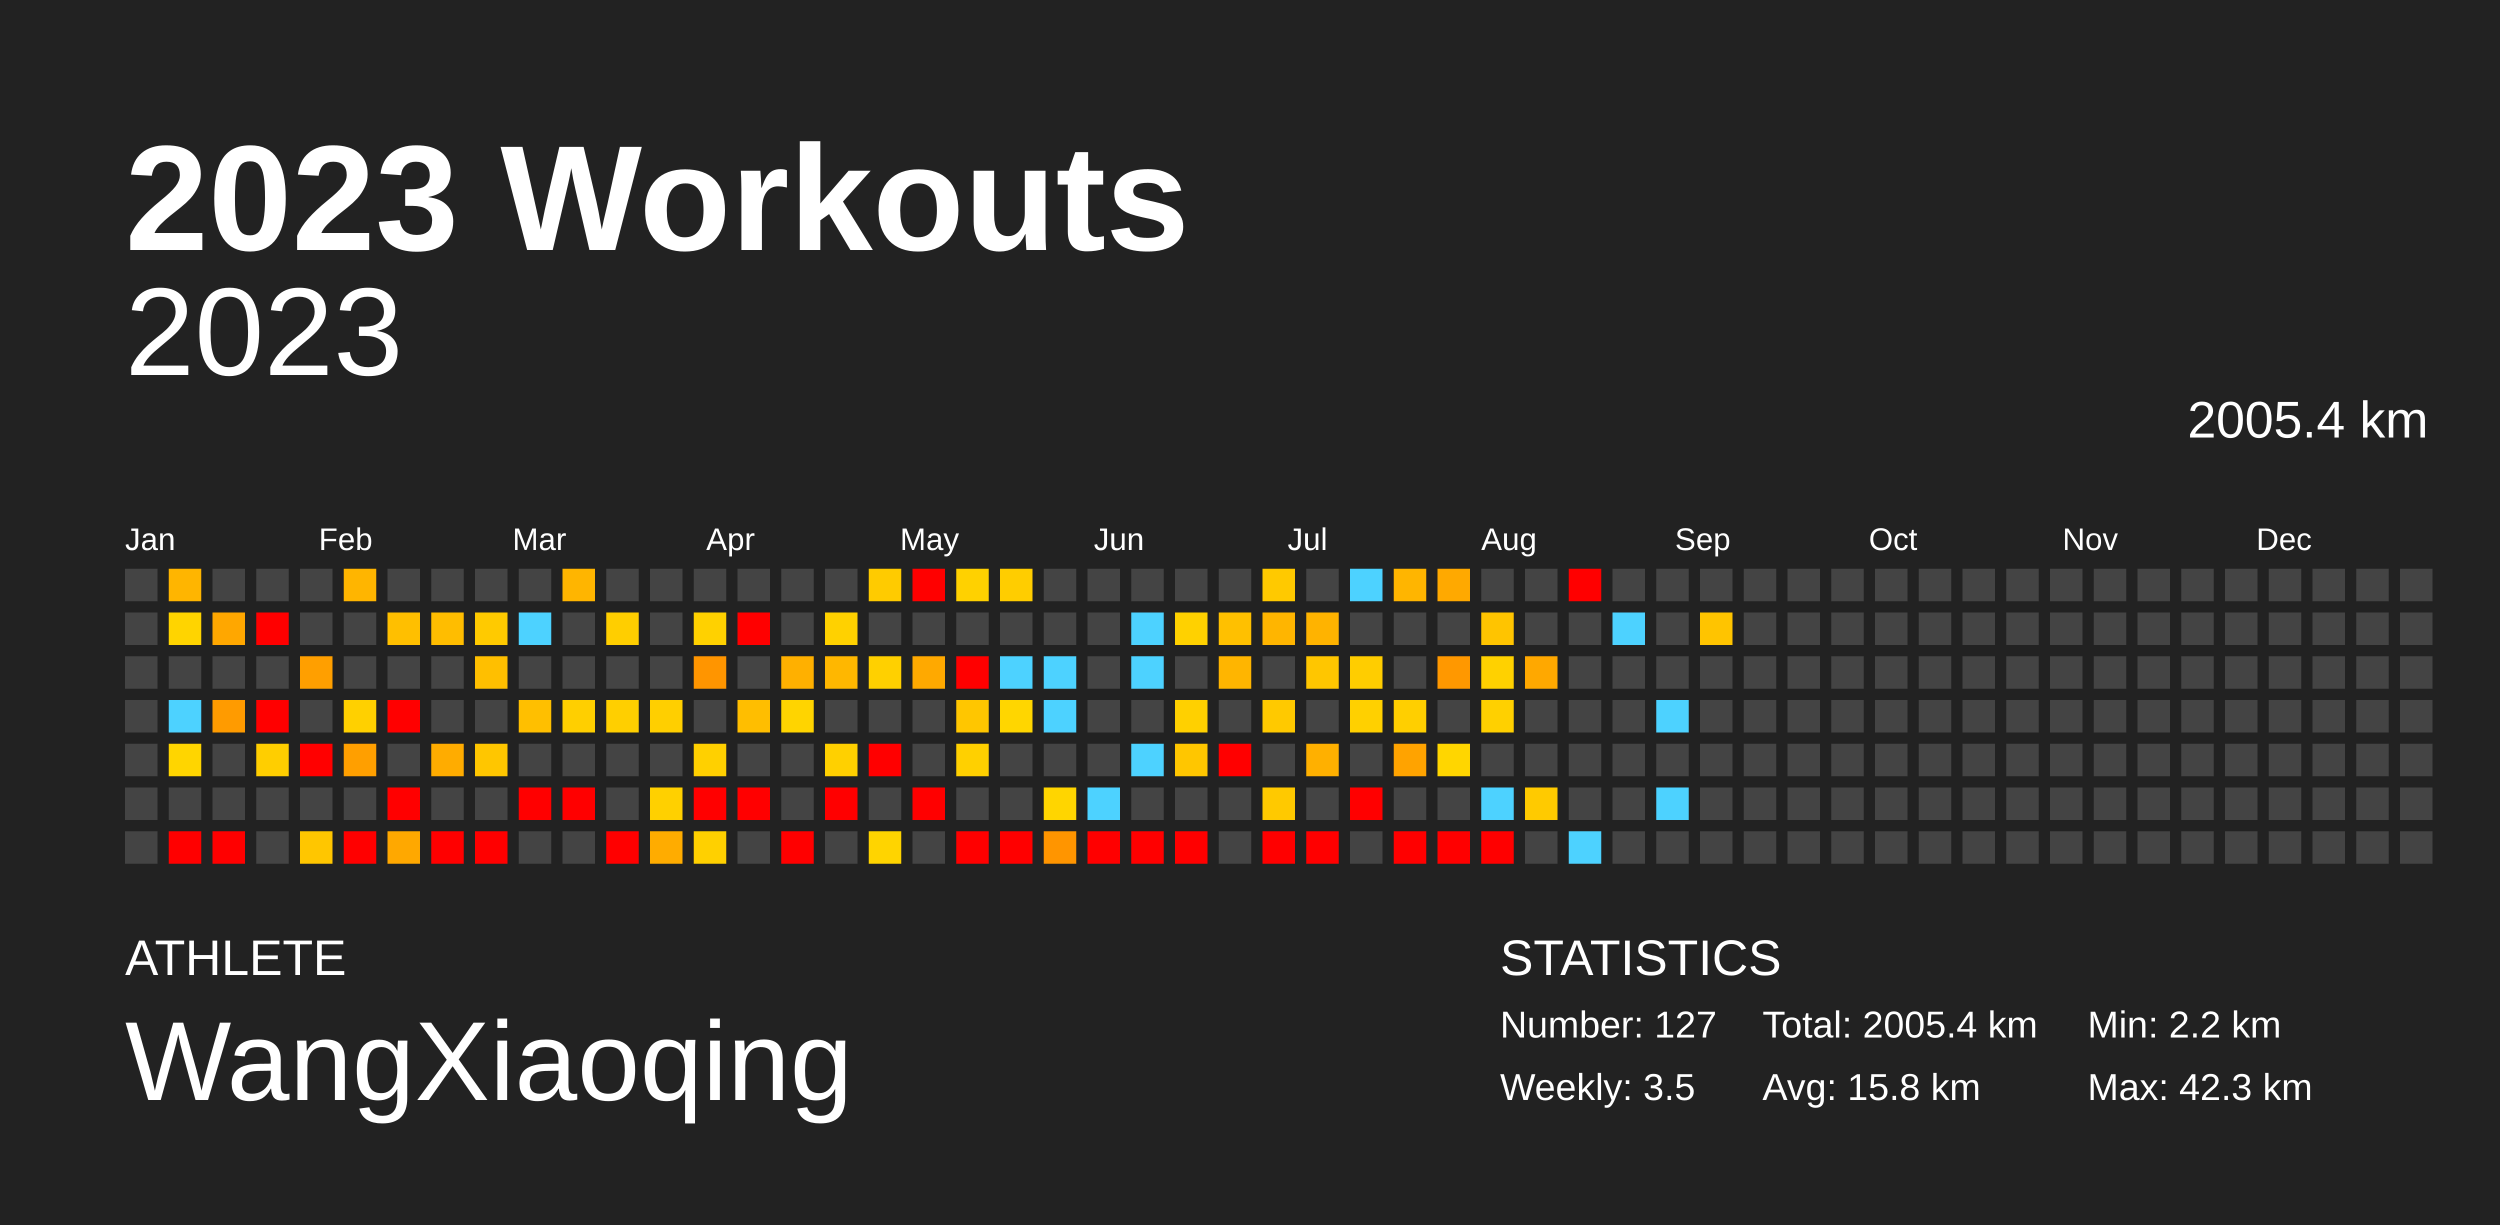
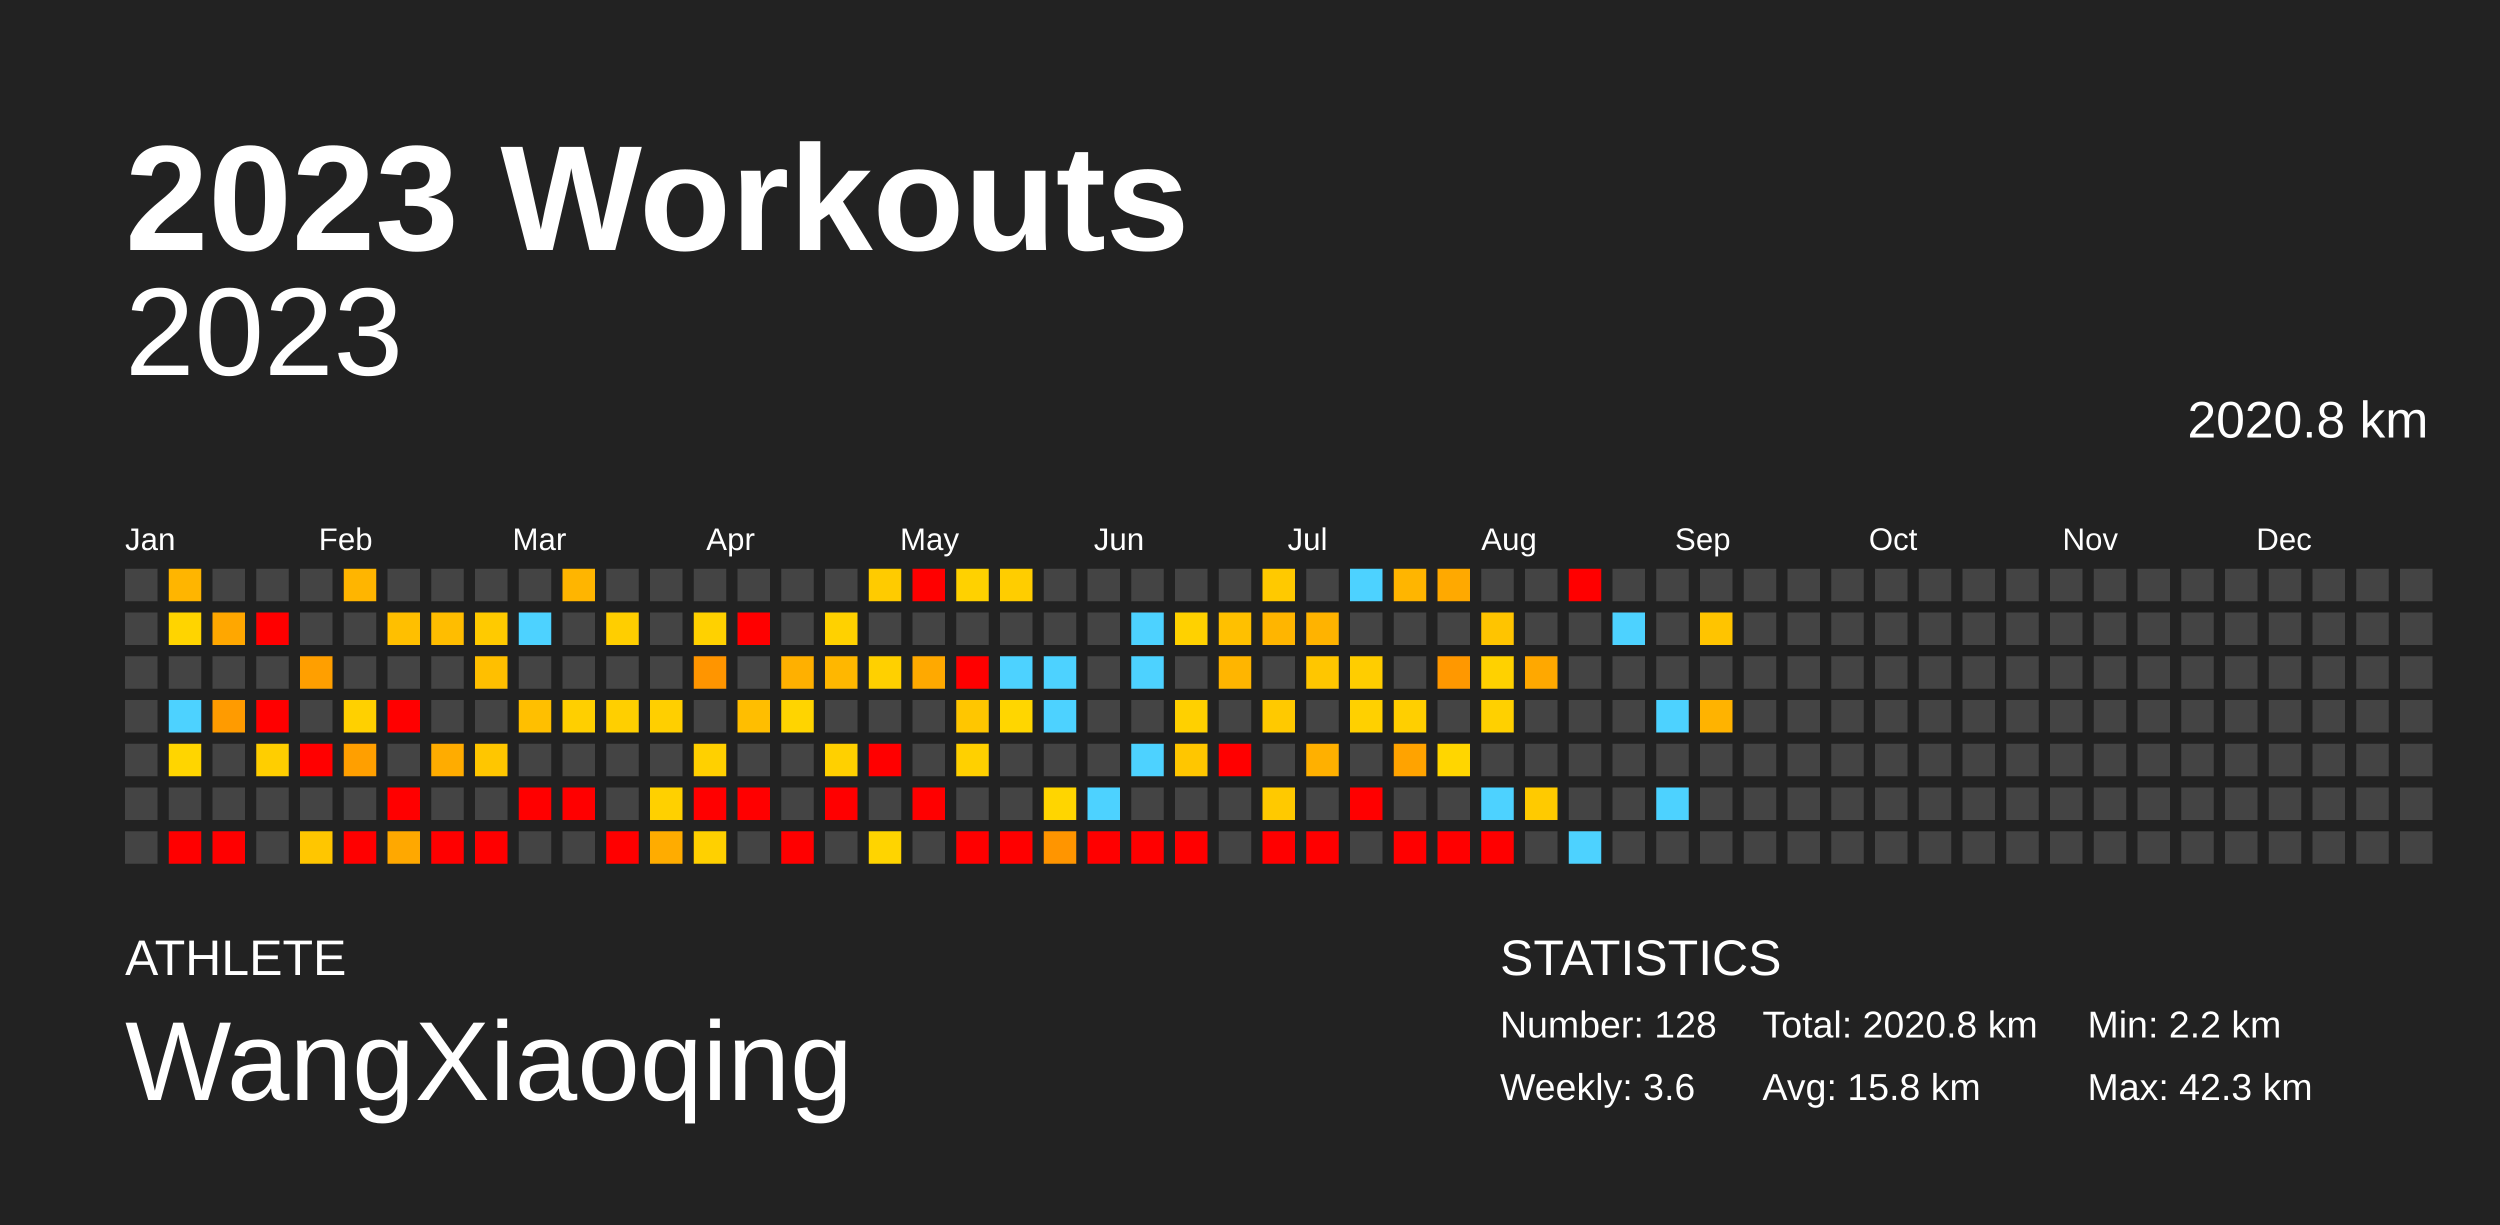
<svg xmlns="http://www.w3.org/2000/svg" baseProfile="full" height="98mm" version="1.1" viewBox="0,0,200,98" width="200mm">
  <defs />
  <rect fill="#222222" height="98" width="200" x="0" y="0" />
  <text fill="#FFFFFF" style="font-size:12px; font-family:Arial; font-weight:bold;" x="10" y="20">2023 Workouts</text>
  <text fill="#FFFFFF" style="font-size:4px; font-family:Arial" x="10" y="78">ATHLETE</text>
  <text fill="#FFFFFF" style="font-size:9px; font-family:Arial" x="10" y="88">WangXiaoqing</text>
  <text fill="#FFFFFF" style="font-size:4px; font-family:Arial" x="120" y="78">STATISTICS</text>
-   <text fill="#FFFFFF" style="font-size:3px; font-family:Arial" x="120" y="83">Number: 127</text>
-   <text fill="#FFFFFF" style="font-size:3px; font-family:Arial" x="120" y="88">Weekly: 3.5</text>
-   <text fill="#FFFFFF" style="font-size:3px; font-family:Arial" x="141" y="83">Total: 2005.4 km</text>
+   <text fill="#FFFFFF" style="font-size:3px; font-family:Arial" x="120" y="83">Number: 128</text>
+   <text fill="#FFFFFF" style="font-size:3px; font-family:Arial" x="120" y="88">Weekly: 3.6</text>
+   <text fill="#FFFFFF" style="font-size:3px; font-family:Arial" x="141" y="83">Total: 2020.8 km</text>
  <text fill="#FFFFFF" style="font-size:3px; font-family:Arial" x="141" y="88">Avg: 15.8 km</text>
  <text fill="#FFFFFF" style="font-size:3px; font-family:Arial" x="167" y="83">Min: 2.2 km</text>
  <text fill="#FFFFFF" style="font-size:3px; font-family:Arial" x="167" y="88">Max: 42.3 km</text>
  <text alignment-baseline="hanging" fill="#FFFFFF" style="font-size:10.0px; font-family:Arial;" x="10" y="30">2023</text>
-   <text alignment-baseline="hanging" fill="#FFFFFF" style="font-size:4.125px; font-family:Arial;" x="175" y="35">2005.4 km</text>
+   <text alignment-baseline="hanging" fill="#FFFFFF" style="font-size:4.125px; font-family:Arial;" x="175" y="35">2020.8 km</text>
  <text fill="#FFFFFF" style="font-size:2.5px; font-family:Arial" x="10.0" y="44">Jan</text>
  <text fill="#FFFFFF" style="font-size:2.5px; font-family:Arial" x="25.5" y="44">Feb</text>
  <text fill="#FFFFFF" style="font-size:2.5px; font-family:Arial" x="41.0" y="44">Mar</text>
  <text fill="#FFFFFF" style="font-size:2.5px; font-family:Arial" x="56.5" y="44">Apr</text>
  <text fill="#FFFFFF" style="font-size:2.5px; font-family:Arial" x="72.0" y="44">May</text>
  <text fill="#FFFFFF" style="font-size:2.5px; font-family:Arial" x="87.5" y="44">Jun</text>
  <text fill="#FFFFFF" style="font-size:2.5px; font-family:Arial" x="103.0" y="44">Jul</text>
  <text fill="#FFFFFF" style="font-size:2.5px; font-family:Arial" x="118.5" y="44">Aug</text>
  <text fill="#FFFFFF" style="font-size:2.5px; font-family:Arial" x="134.0" y="44">Sep</text>
  <text fill="#FFFFFF" style="font-size:2.5px; font-family:Arial" x="149.5" y="44">Oct</text>
  <text fill="#FFFFFF" style="font-size:2.5px; font-family:Arial" x="165.0" y="44">Nov</text>
  <text fill="#FFFFFF" style="font-size:2.5px; font-family:Arial" x="180.5" y="44">Dec</text>
  <rect fill="#444444" height="2.6" width="2.6" x="10.0" y="45.5" />
  <rect fill="#444444" height="2.6" width="2.6" x="10.0" y="49.0" />
  <rect fill="#444444" height="2.6" width="2.6" x="10.0" y="52.5" />
  <rect fill="#444444" height="2.6" width="2.6" x="10.0" y="56.0" />
  <rect fill="#444444" height="2.6" width="2.6" x="10.0" y="59.5" />
  <rect fill="#444444" height="2.6" width="2.6" x="10.0" y="63.0" />
  <rect fill="#444444" height="2.6" width="2.6" x="10.0" y="66.5" />
  <rect fill="#ffb500" height="2.6" width="2.6" x="13.5" y="45.5" />
  <rect fill="#ffd400" height="2.6" width="2.6" x="13.5" y="49.0" />
  <rect fill="#444444" height="2.6" width="2.6" x="13.5" y="52.5" />
  <rect fill="#4dd2ff" height="2.6" width="2.6" x="13.5" y="56.0" />
  <rect fill="#ffd500" height="2.6" width="2.6" x="13.5" y="59.5" />
  <rect fill="#444444" height="2.6" width="2.6" x="13.5" y="63.0" />
  <rect fill="red" height="2.6" width="2.6" x="13.5" y="66.5" />
  <rect fill="#444444" height="2.6" width="2.6" x="17.0" y="45.5" />
  <rect fill="#ffa700" height="2.6" width="2.6" x="17.0" y="49.0" />
  <rect fill="#444444" height="2.6" width="2.6" x="17.0" y="52.5" />
  <rect fill="#ff9b00" height="2.6" width="2.6" x="17.0" y="56.0" />
  <rect fill="#444444" height="2.6" width="2.6" x="17.0" y="59.5" />
  <rect fill="#444444" height="2.6" width="2.6" x="17.0" y="63.0" />
  <rect fill="red" height="2.6" width="2.6" x="17.0" y="66.5" />
  <rect fill="#444444" height="2.6" width="2.6" x="20.5" y="45.5" />
  <rect fill="red" height="2.6" width="2.6" x="20.5" y="49.0" />
  <rect fill="#444444" height="2.6" width="2.6" x="20.5" y="52.5" />
  <rect fill="red" height="2.6" width="2.6" x="20.5" y="56.0" />
  <rect fill="#ffce00" height="2.6" width="2.6" x="20.5" y="59.5" />
  <rect fill="#444444" height="2.6" width="2.6" x="20.5" y="63.0" />
  <rect fill="#444444" height="2.6" width="2.6" x="20.5" y="66.5" />
  <rect fill="#444444" height="2.6" width="2.6" x="24.0" y="45.5" />
  <rect fill="#444444" height="2.6" width="2.6" x="24.0" y="49.0" />
  <rect fill="#ff9f00" height="2.6" width="2.6" x="24.0" y="52.5" />
  <rect fill="#444444" height="2.6" width="2.6" x="24.0" y="56.0" />
  <rect fill="red" height="2.6" width="2.6" x="24.0" y="59.5" />
  <rect fill="#444444" height="2.6" width="2.6" x="24.0" y="63.0" />
  <rect fill="#ffc600" height="2.6" width="2.6" x="24.0" y="66.5" />
  <rect fill="#ffb500" height="2.6" width="2.6" x="27.5" y="45.5" />
  <rect fill="#444444" height="2.6" width="2.6" x="27.5" y="49.0" />
  <rect fill="#444444" height="2.6" width="2.6" x="27.5" y="52.5" />
  <rect fill="#ffd000" height="2.6" width="2.6" x="27.5" y="56.0" />
  <rect fill="#ff9f00" height="2.6" width="2.6" x="27.5" y="59.5" />
  <rect fill="#444444" height="2.6" width="2.6" x="27.5" y="63.0" />
  <rect fill="red" height="2.6" width="2.6" x="27.5" y="66.5" />
  <rect fill="#444444" height="2.6" width="2.6" x="31.0" y="45.5" />
  <rect fill="#ffbf00" height="2.6" width="2.6" x="31.0" y="49.0" />
  <rect fill="#444444" height="2.6" width="2.6" x="31.0" y="52.5" />
  <rect fill="red" height="2.6" width="2.6" x="31.0" y="56.0" />
  <rect fill="#444444" height="2.6" width="2.6" x="31.0" y="59.5" />
  <rect fill="red" height="2.6" width="2.6" x="31.0" y="63.0" />
  <rect fill="#ffa800" height="2.6" width="2.6" x="31.0" y="66.5" />
  <rect fill="#444444" height="2.6" width="2.6" x="34.5" y="45.5" />
  <rect fill="#ffbd00" height="2.6" width="2.6" x="34.5" y="49.0" />
  <rect fill="#444444" height="2.6" width="2.6" x="34.5" y="52.5" />
  <rect fill="#444444" height="2.6" width="2.6" x="34.5" y="56.0" />
  <rect fill="#ffac00" height="2.6" width="2.6" x="34.5" y="59.5" />
  <rect fill="#444444" height="2.6" width="2.6" x="34.5" y="63.0" />
  <rect fill="red" height="2.6" width="2.6" x="34.5" y="66.5" />
  <rect fill="#444444" height="2.6" width="2.6" x="38.0" y="45.5" />
  <rect fill="#ffca00" height="2.6" width="2.6" x="38.0" y="49.0" />
  <rect fill="#ffbf00" height="2.6" width="2.6" x="38.0" y="52.5" />
  <rect fill="#444444" height="2.6" width="2.6" x="38.0" y="56.0" />
  <rect fill="#ffc600" height="2.6" width="2.6" x="38.0" y="59.5" />
  <rect fill="#444444" height="2.6" width="2.6" x="38.0" y="63.0" />
  <rect fill="red" height="2.6" width="2.6" x="38.0" y="66.5" />
  <rect fill="#444444" height="2.6" width="2.6" x="41.5" y="45.5" />
  <rect fill="#4dd2ff" height="2.6" width="2.6" x="41.5" y="49.0" />
  <rect fill="#444444" height="2.6" width="2.6" x="41.5" y="52.5" />
  <rect fill="#ffbf00" height="2.6" width="2.6" x="41.5" y="56.0" />
  <rect fill="#444444" height="2.6" width="2.6" x="41.5" y="59.5" />
  <rect fill="red" height="2.6" width="2.6" x="41.5" y="63.0" />
  <rect fill="#444444" height="2.6" width="2.6" x="41.5" y="66.5" />
  <rect fill="#ffb500" height="2.6" width="2.6" x="45.0" y="45.5" />
  <rect fill="#444444" height="2.6" width="2.6" x="45.0" y="49.0" />
  <rect fill="#444444" height="2.6" width="2.6" x="45.0" y="52.5" />
  <rect fill="#ffcf00" height="2.6" width="2.6" x="45.0" y="56.0" />
  <rect fill="#444444" height="2.6" width="2.6" x="45.0" y="59.5" />
  <rect fill="red" height="2.6" width="2.6" x="45.0" y="63.0" />
  <rect fill="#444444" height="2.6" width="2.6" x="45.0" y="66.5" />
  <rect fill="#444444" height="2.6" width="2.6" x="48.5" y="45.5" />
  <rect fill="#ffce00" height="2.6" width="2.6" x="48.5" y="49.0" />
  <rect fill="#444444" height="2.6" width="2.6" x="48.5" y="52.5" />
  <rect fill="#ffcf00" height="2.6" width="2.6" x="48.5" y="56.0" />
  <rect fill="#444444" height="2.6" width="2.6" x="48.5" y="59.5" />
  <rect fill="#444444" height="2.6" width="2.6" x="48.5" y="63.0" />
  <rect fill="red" height="2.6" width="2.6" x="48.5" y="66.5" />
  <rect fill="#444444" height="2.6" width="2.6" x="52.0" y="45.5" />
  <rect fill="#444444" height="2.6" width="2.6" x="52.0" y="49.0" />
  <rect fill="#444444" height="2.6" width="2.6" x="52.0" y="52.5" />
  <rect fill="#ffcf00" height="2.6" width="2.6" x="52.0" y="56.0" />
  <rect fill="#444444" height="2.6" width="2.6" x="52.0" y="59.5" />
  <rect fill="#ffd000" height="2.6" width="2.6" x="52.0" y="63.0" />
  <rect fill="#ffac00" height="2.6" width="2.6" x="52.0" y="66.5" />
  <rect fill="#444444" height="2.6" width="2.6" x="55.5" y="45.5" />
  <rect fill="#ffd100" height="2.6" width="2.6" x="55.5" y="49.0" />
  <rect fill="#ff9500" height="2.6" width="2.6" x="55.5" y="52.5" />
  <rect fill="#444444" height="2.6" width="2.6" x="55.5" y="56.0" />
  <rect fill="#ffd000" height="2.6" width="2.6" x="55.5" y="59.5" />
  <rect fill="red" height="2.6" width="2.6" x="55.5" y="63.0" />
  <rect fill="#ffd000" height="2.6" width="2.6" x="55.5" y="66.5" />
  <rect fill="#444444" height="2.6" width="2.6" x="59.0" y="45.5" />
  <rect fill="red" height="2.6" width="2.6" x="59.0" y="49.0" />
  <rect fill="#444444" height="2.6" width="2.6" x="59.0" y="52.5" />
  <rect fill="#ffbe00" height="2.6" width="2.6" x="59.0" y="56.0" />
  <rect fill="#444444" height="2.6" width="2.6" x="59.0" y="59.5" />
  <rect fill="red" height="2.6" width="2.6" x="59.0" y="63.0" />
  <rect fill="#444444" height="2.6" width="2.6" x="59.0" y="66.5" />
  <rect fill="#444444" height="2.6" width="2.6" x="62.5" y="45.5" />
  <rect fill="#444444" height="2.6" width="2.6" x="62.5" y="49.0" />
  <rect fill="#ffb000" height="2.6" width="2.6" x="62.5" y="52.5" />
  <rect fill="#ffd400" height="2.6" width="2.6" x="62.5" y="56.0" />
  <rect fill="#444444" height="2.6" width="2.6" x="62.5" y="59.5" />
  <rect fill="#444444" height="2.6" width="2.6" x="62.5" y="63.0" />
  <rect fill="red" height="2.6" width="2.6" x="62.5" y="66.5" />
  <rect fill="#444444" height="2.6" width="2.6" x="66.0" y="45.5" />
  <rect fill="#ffd100" height="2.6" width="2.6" x="66.0" y="49.0" />
  <rect fill="#ffb700" height="2.6" width="2.6" x="66.0" y="52.5" />
  <rect fill="#444444" height="2.6" width="2.6" x="66.0" y="56.0" />
  <rect fill="#ffd000" height="2.6" width="2.6" x="66.0" y="59.5" />
  <rect fill="red" height="2.6" width="2.6" x="66.0" y="63.0" />
  <rect fill="#444444" height="2.6" width="2.6" x="66.0" y="66.5" />
  <rect fill="#ffcb00" height="2.6" width="2.6" x="69.5" y="45.5" />
  <rect fill="#444444" height="2.6" width="2.6" x="69.5" y="49.0" />
  <rect fill="#ffd000" height="2.6" width="2.6" x="69.5" y="52.5" />
  <rect fill="#444444" height="2.6" width="2.6" x="69.5" y="56.0" />
  <rect fill="red" height="2.6" width="2.6" x="69.5" y="59.5" />
  <rect fill="#444444" height="2.6" width="2.6" x="69.5" y="63.0" />
  <rect fill="#ffd400" height="2.6" width="2.6" x="69.5" y="66.5" />
  <rect fill="red" height="2.6" width="2.6" x="73.0" y="45.5" />
  <rect fill="#444444" height="2.6" width="2.6" x="73.0" y="49.0" />
  <rect fill="#ffa900" height="2.6" width="2.6" x="73.0" y="52.5" />
  <rect fill="#444444" height="2.6" width="2.6" x="73.0" y="56.0" />
  <rect fill="#444444" height="2.6" width="2.6" x="73.0" y="59.5" />
  <rect fill="red" height="2.6" width="2.6" x="73.0" y="63.0" />
  <rect fill="#444444" height="2.6" width="2.6" x="73.0" y="66.5" />
  <rect fill="#ffd100" height="2.6" width="2.6" x="76.5" y="45.5" />
  <rect fill="#444444" height="2.6" width="2.6" x="76.5" y="49.0" />
  <rect fill="red" height="2.6" width="2.6" x="76.5" y="52.5" />
  <rect fill="#ffc600" height="2.6" width="2.6" x="76.5" y="56.0" />
  <rect fill="#ffd000" height="2.6" width="2.6" x="76.5" y="59.5" />
  <rect fill="#444444" height="2.6" width="2.6" x="76.5" y="63.0" />
  <rect fill="red" height="2.6" width="2.6" x="76.5" y="66.5" />
  <rect fill="#ffcd00" height="2.6" width="2.6" x="80.0" y="45.5" />
  <rect fill="#444444" height="2.6" width="2.6" x="80.0" y="49.0" />
  <rect fill="#4dd2ff" height="2.6" width="2.6" x="80.0" y="52.5" />
  <rect fill="#ffd600" height="2.6" width="2.6" x="80.0" y="56.0" />
  <rect fill="#444444" height="2.6" width="2.6" x="80.0" y="59.5" />
  <rect fill="#444444" height="2.6" width="2.6" x="80.0" y="63.0" />
  <rect fill="red" height="2.6" width="2.6" x="80.0" y="66.5" />
  <rect fill="#444444" height="2.6" width="2.6" x="83.5" y="45.5" />
  <rect fill="#444444" height="2.6" width="2.6" x="83.5" y="49.0" />
  <rect fill="#4dd2ff" height="2.6" width="2.6" x="83.5" y="52.5" />
  <rect fill="#4dd2ff" height="2.6" width="2.6" x="83.5" y="56.0" />
  <rect fill="#444444" height="2.6" width="2.6" x="83.5" y="59.5" />
  <rect fill="#ffd500" height="2.6" width="2.6" x="83.5" y="63.0" />
  <rect fill="#ff9500" height="2.6" width="2.6" x="83.5" y="66.5" />
  <rect fill="#444444" height="2.6" width="2.6" x="87.0" y="45.5" />
  <rect fill="#444444" height="2.6" width="2.6" x="87.0" y="49.0" />
  <rect fill="#444444" height="2.6" width="2.6" x="87.0" y="52.5" />
  <rect fill="#444444" height="2.6" width="2.6" x="87.0" y="56.0" />
  <rect fill="#444444" height="2.6" width="2.6" x="87.0" y="59.5" />
  <rect fill="#4dd2ff" height="2.6" width="2.6" x="87.0" y="63.0" />
  <rect fill="red" height="2.6" width="2.6" x="87.0" y="66.5" />
  <rect fill="#444444" height="2.6" width="2.6" x="90.5" y="45.5" />
  <rect fill="#4dd2ff" height="2.6" width="2.6" x="90.5" y="49.0" />
  <rect fill="#4dd2ff" height="2.6" width="2.6" x="90.5" y="52.5" />
  <rect fill="#444444" height="2.6" width="2.6" x="90.5" y="56.0" />
  <rect fill="#4dd2ff" height="2.6" width="2.6" x="90.5" y="59.5" />
  <rect fill="#444444" height="2.6" width="2.6" x="90.5" y="63.0" />
  <rect fill="red" height="2.6" width="2.6" x="90.5" y="66.5" />
  <rect fill="#444444" height="2.6" width="2.6" x="94.0" y="45.5" />
  <rect fill="#ffd100" height="2.6" width="2.6" x="94.0" y="49.0" />
  <rect fill="#444444" height="2.6" width="2.6" x="94.0" y="52.5" />
  <rect fill="#ffd000" height="2.6" width="2.6" x="94.0" y="56.0" />
  <rect fill="#ffc600" height="2.6" width="2.6" x="94.0" y="59.5" />
  <rect fill="#444444" height="2.6" width="2.6" x="94.0" y="63.0" />
  <rect fill="red" height="2.6" width="2.6" x="94.0" y="66.5" />
  <rect fill="#444444" height="2.6" width="2.6" x="97.5" y="45.5" />
  <rect fill="#ffc000" height="2.6" width="2.6" x="97.5" y="49.0" />
  <rect fill="#ffb500" height="2.6" width="2.6" x="97.5" y="52.5" />
  <rect fill="#444444" height="2.6" width="2.6" x="97.5" y="56.0" />
  <rect fill="red" height="2.6" width="2.6" x="97.5" y="59.5" />
  <rect fill="#444444" height="2.6" width="2.6" x="97.5" y="63.0" />
  <rect fill="#444444" height="2.6" width="2.6" x="97.5" y="66.5" />
  <rect fill="#ffc900" height="2.6" width="2.6" x="101.0" y="45.5" />
  <rect fill="#ffb500" height="2.6" width="2.6" x="101.0" y="49.0" />
  <rect fill="#444444" height="2.6" width="2.6" x="101.0" y="52.5" />
  <rect fill="#ffc900" height="2.6" width="2.6" x="101.0" y="56.0" />
  <rect fill="#444444" height="2.6" width="2.6" x="101.0" y="59.5" />
  <rect fill="#ffc900" height="2.6" width="2.6" x="101.0" y="63.0" />
  <rect fill="red" height="2.6" width="2.6" x="101.0" y="66.5" />
  <rect fill="#444444" height="2.6" width="2.6" x="104.5" y="45.5" />
  <rect fill="#ffb300" height="2.6" width="2.6" x="104.5" y="49.0" />
  <rect fill="#ffc600" height="2.6" width="2.6" x="104.5" y="52.5" />
  <rect fill="#444444" height="2.6" width="2.6" x="104.5" y="56.0" />
  <rect fill="#ffb000" height="2.6" width="2.6" x="104.5" y="59.5" />
  <rect fill="#444444" height="2.6" width="2.6" x="104.5" y="63.0" />
  <rect fill="red" height="2.6" width="2.6" x="104.5" y="66.5" />
  <rect fill="#4dd2ff" height="2.6" width="2.6" x="108.0" y="45.5" />
  <rect fill="#444444" height="2.6" width="2.6" x="108.0" y="49.0" />
  <rect fill="#ffcd00" height="2.6" width="2.6" x="108.0" y="52.5" />
  <rect fill="#ffd000" height="2.6" width="2.6" x="108.0" y="56.0" />
  <rect fill="#444444" height="2.6" width="2.6" x="108.0" y="59.5" />
  <rect fill="red" height="2.6" width="2.6" x="108.0" y="63.0" />
  <rect fill="#444444" height="2.6" width="2.6" x="108.0" y="66.5" />
  <rect fill="#ffb500" height="2.6" width="2.6" x="111.5" y="45.5" />
  <rect fill="#444444" height="2.6" width="2.6" x="111.5" y="49.0" />
  <rect fill="#444444" height="2.6" width="2.6" x="111.5" y="52.5" />
  <rect fill="#ffcf00" height="2.6" width="2.6" x="111.5" y="56.0" />
  <rect fill="#ffa300" height="2.6" width="2.6" x="111.5" y="59.5" />
  <rect fill="#444444" height="2.6" width="2.6" x="111.5" y="63.0" />
  <rect fill="red" height="2.6" width="2.6" x="111.5" y="66.5" />
  <rect fill="#ffa900" height="2.6" width="2.6" x="115.0" y="45.5" />
  <rect fill="#444444" height="2.6" width="2.6" x="115.0" y="49.0" />
  <rect fill="#ff9800" height="2.6" width="2.6" x="115.0" y="52.5" />
  <rect fill="#444444" height="2.6" width="2.6" x="115.0" y="56.0" />
  <rect fill="#ffd600" height="2.6" width="2.6" x="115.0" y="59.5" />
  <rect fill="#444444" height="2.6" width="2.6" x="115.0" y="63.0" />
  <rect fill="red" height="2.6" width="2.6" x="115.0" y="66.5" />
  <rect fill="#444444" height="2.6" width="2.6" x="118.5" y="45.5" />
  <rect fill="#ffc400" height="2.6" width="2.6" x="118.5" y="49.0" />
  <rect fill="#ffd100" height="2.6" width="2.6" x="118.5" y="52.5" />
  <rect fill="#ffd000" height="2.6" width="2.6" x="118.5" y="56.0" />
  <rect fill="#444444" height="2.6" width="2.6" x="118.5" y="59.5" />
  <rect fill="#4dd2ff" height="2.6" width="2.6" x="118.5" y="63.0" />
  <rect fill="red" height="2.6" width="2.6" x="118.5" y="66.5" />
  <rect fill="#444444" height="2.6" width="2.6" x="122.0" y="45.5" />
  <rect fill="#444444" height="2.6" width="2.6" x="122.0" y="49.0" />
  <rect fill="#ffa800" height="2.6" width="2.6" x="122.0" y="52.5" />
  <rect fill="#444444" height="2.6" width="2.6" x="122.0" y="56.0" />
  <rect fill="#444444" height="2.6" width="2.6" x="122.0" y="59.5" />
  <rect fill="#ffca00" height="2.6" width="2.6" x="122.0" y="63.0" />
  <rect fill="#444444" height="2.6" width="2.6" x="122.0" y="66.5" />
  <rect fill="red" height="2.6" width="2.6" x="125.5" y="45.5" />
  <rect fill="#444444" height="2.6" width="2.6" x="125.5" y="49.0" />
  <rect fill="#444444" height="2.6" width="2.6" x="125.5" y="52.5" />
  <rect fill="#444444" height="2.6" width="2.6" x="125.5" y="56.0" />
  <rect fill="#444444" height="2.6" width="2.6" x="125.5" y="59.5" />
  <rect fill="#444444" height="2.6" width="2.6" x="125.5" y="63.0" />
  <rect fill="#4dd2ff" height="2.6" width="2.6" x="125.5" y="66.5" />
  <rect fill="#444444" height="2.6" width="2.6" x="129.0" y="45.5" />
  <rect fill="#4dd2ff" height="2.6" width="2.6" x="129.0" y="49.0" />
  <rect fill="#444444" height="2.6" width="2.6" x="129.0" y="52.5" />
  <rect fill="#444444" height="2.6" width="2.6" x="129.0" y="56.0" />
  <rect fill="#444444" height="2.6" width="2.6" x="129.0" y="59.5" />
  <rect fill="#444444" height="2.6" width="2.6" x="129.0" y="63.0" />
  <rect fill="#444444" height="2.6" width="2.6" x="129.0" y="66.5" />
  <rect fill="#444444" height="2.6" width="2.6" x="132.5" y="45.5" />
  <rect fill="#444444" height="2.6" width="2.6" x="132.5" y="49.0" />
  <rect fill="#444444" height="2.6" width="2.6" x="132.5" y="52.5" />
  <rect fill="#4dd2ff" height="2.6" width="2.6" x="132.5" y="56.0" />
  <rect fill="#444444" height="2.6" width="2.6" x="132.5" y="59.5" />
  <rect fill="#4dd2ff" height="2.6" width="2.6" x="132.5" y="63.0" />
  <rect fill="#444444" height="2.6" width="2.6" x="132.5" y="66.5" />
  <rect fill="#444444" height="2.6" width="2.6" x="136.0" y="45.5" />
  <rect fill="#ffc400" height="2.6" width="2.6" x="136.0" y="49.0" />
  <rect fill="#444444" height="2.6" width="2.6" x="136.0" y="52.5" />
-   <rect fill="#444444" height="2.6" width="2.6" x="136.0" y="56.0" />
+   <rect fill="#ffb300" height="2.6" width="2.6" x="136.0" y="56.0" />
  <rect fill="#444444" height="2.6" width="2.6" x="136.0" y="59.5" />
  <rect fill="#444444" height="2.6" width="2.6" x="136.0" y="63.0" />
  <rect fill="#444444" height="2.6" width="2.6" x="136.0" y="66.5" />
  <rect fill="#444444" height="2.6" width="2.6" x="139.5" y="45.5" />
  <rect fill="#444444" height="2.6" width="2.6" x="139.5" y="49.0" />
  <rect fill="#444444" height="2.6" width="2.6" x="139.5" y="52.5" />
  <rect fill="#444444" height="2.6" width="2.6" x="139.5" y="56.0" />
  <rect fill="#444444" height="2.6" width="2.6" x="139.5" y="59.5" />
  <rect fill="#444444" height="2.6" width="2.6" x="139.5" y="63.0" />
  <rect fill="#444444" height="2.6" width="2.6" x="139.5" y="66.5" />
  <rect fill="#444444" height="2.6" width="2.6" x="143.0" y="45.5" />
  <rect fill="#444444" height="2.6" width="2.6" x="143.0" y="49.0" />
  <rect fill="#444444" height="2.6" width="2.6" x="143.0" y="52.5" />
  <rect fill="#444444" height="2.6" width="2.6" x="143.0" y="56.0" />
  <rect fill="#444444" height="2.6" width="2.6" x="143.0" y="59.5" />
  <rect fill="#444444" height="2.6" width="2.6" x="143.0" y="63.0" />
  <rect fill="#444444" height="2.6" width="2.6" x="143.0" y="66.5" />
  <rect fill="#444444" height="2.6" width="2.6" x="146.5" y="45.5" />
  <rect fill="#444444" height="2.6" width="2.6" x="146.5" y="49.0" />
  <rect fill="#444444" height="2.6" width="2.6" x="146.5" y="52.5" />
  <rect fill="#444444" height="2.6" width="2.6" x="146.5" y="56.0" />
  <rect fill="#444444" height="2.6" width="2.6" x="146.5" y="59.5" />
  <rect fill="#444444" height="2.6" width="2.6" x="146.5" y="63.0" />
  <rect fill="#444444" height="2.6" width="2.6" x="146.5" y="66.5" />
  <rect fill="#444444" height="2.6" width="2.6" x="150.0" y="45.5" />
  <rect fill="#444444" height="2.6" width="2.6" x="150.0" y="49.0" />
  <rect fill="#444444" height="2.6" width="2.6" x="150.0" y="52.5" />
  <rect fill="#444444" height="2.6" width="2.6" x="150.0" y="56.0" />
  <rect fill="#444444" height="2.6" width="2.6" x="150.0" y="59.5" />
  <rect fill="#444444" height="2.6" width="2.6" x="150.0" y="63.0" />
  <rect fill="#444444" height="2.6" width="2.6" x="150.0" y="66.5" />
  <rect fill="#444444" height="2.6" width="2.6" x="153.5" y="45.5" />
  <rect fill="#444444" height="2.6" width="2.6" x="153.5" y="49.0" />
  <rect fill="#444444" height="2.6" width="2.6" x="153.5" y="52.5" />
  <rect fill="#444444" height="2.6" width="2.6" x="153.5" y="56.0" />
  <rect fill="#444444" height="2.6" width="2.6" x="153.5" y="59.5" />
  <rect fill="#444444" height="2.6" width="2.6" x="153.5" y="63.0" />
  <rect fill="#444444" height="2.6" width="2.6" x="153.5" y="66.5" />
  <rect fill="#444444" height="2.6" width="2.6" x="157.0" y="45.5" />
  <rect fill="#444444" height="2.6" width="2.6" x="157.0" y="49.0" />
  <rect fill="#444444" height="2.6" width="2.6" x="157.0" y="52.5" />
  <rect fill="#444444" height="2.6" width="2.6" x="157.0" y="56.0" />
  <rect fill="#444444" height="2.6" width="2.6" x="157.0" y="59.5" />
  <rect fill="#444444" height="2.6" width="2.6" x="157.0" y="63.0" />
  <rect fill="#444444" height="2.6" width="2.6" x="157.0" y="66.5" />
  <rect fill="#444444" height="2.6" width="2.6" x="160.5" y="45.5" />
  <rect fill="#444444" height="2.6" width="2.6" x="160.5" y="49.0" />
  <rect fill="#444444" height="2.6" width="2.6" x="160.5" y="52.5" />
  <rect fill="#444444" height="2.6" width="2.6" x="160.5" y="56.0" />
  <rect fill="#444444" height="2.6" width="2.6" x="160.5" y="59.5" />
  <rect fill="#444444" height="2.6" width="2.6" x="160.5" y="63.0" />
  <rect fill="#444444" height="2.6" width="2.6" x="160.5" y="66.5" />
  <rect fill="#444444" height="2.6" width="2.6" x="164.0" y="45.5" />
  <rect fill="#444444" height="2.6" width="2.6" x="164.0" y="49.0" />
  <rect fill="#444444" height="2.6" width="2.6" x="164.0" y="52.5" />
  <rect fill="#444444" height="2.6" width="2.6" x="164.0" y="56.0" />
  <rect fill="#444444" height="2.6" width="2.6" x="164.0" y="59.5" />
  <rect fill="#444444" height="2.6" width="2.6" x="164.0" y="63.0" />
  <rect fill="#444444" height="2.6" width="2.6" x="164.0" y="66.5" />
  <rect fill="#444444" height="2.6" width="2.6" x="167.5" y="45.5" />
  <rect fill="#444444" height="2.6" width="2.6" x="167.5" y="49.0" />
  <rect fill="#444444" height="2.6" width="2.6" x="167.5" y="52.5" />
  <rect fill="#444444" height="2.6" width="2.6" x="167.5" y="56.0" />
  <rect fill="#444444" height="2.6" width="2.6" x="167.5" y="59.5" />
  <rect fill="#444444" height="2.6" width="2.6" x="167.5" y="63.0" />
  <rect fill="#444444" height="2.6" width="2.6" x="167.5" y="66.5" />
  <rect fill="#444444" height="2.6" width="2.6" x="171.0" y="45.5" />
  <rect fill="#444444" height="2.6" width="2.6" x="171.0" y="49.0" />
  <rect fill="#444444" height="2.6" width="2.6" x="171.0" y="52.5" />
  <rect fill="#444444" height="2.6" width="2.6" x="171.0" y="56.0" />
  <rect fill="#444444" height="2.6" width="2.6" x="171.0" y="59.5" />
  <rect fill="#444444" height="2.6" width="2.6" x="171.0" y="63.0" />
  <rect fill="#444444" height="2.6" width="2.6" x="171.0" y="66.5" />
  <rect fill="#444444" height="2.6" width="2.6" x="174.5" y="45.5" />
  <rect fill="#444444" height="2.6" width="2.6" x="174.5" y="49.0" />
  <rect fill="#444444" height="2.6" width="2.6" x="174.5" y="52.5" />
  <rect fill="#444444" height="2.6" width="2.6" x="174.5" y="56.0" />
  <rect fill="#444444" height="2.6" width="2.6" x="174.5" y="59.5" />
  <rect fill="#444444" height="2.6" width="2.6" x="174.5" y="63.0" />
  <rect fill="#444444" height="2.6" width="2.6" x="174.5" y="66.5" />
  <rect fill="#444444" height="2.6" width="2.6" x="178.0" y="45.5" />
  <rect fill="#444444" height="2.6" width="2.6" x="178.0" y="49.0" />
  <rect fill="#444444" height="2.6" width="2.6" x="178.0" y="52.5" />
  <rect fill="#444444" height="2.6" width="2.6" x="178.0" y="56.0" />
  <rect fill="#444444" height="2.6" width="2.6" x="178.0" y="59.5" />
  <rect fill="#444444" height="2.6" width="2.6" x="178.0" y="63.0" />
  <rect fill="#444444" height="2.6" width="2.6" x="178.0" y="66.5" />
  <rect fill="#444444" height="2.6" width="2.6" x="181.5" y="45.5" />
  <rect fill="#444444" height="2.6" width="2.6" x="181.5" y="49.0" />
  <rect fill="#444444" height="2.6" width="2.6" x="181.5" y="52.5" />
  <rect fill="#444444" height="2.6" width="2.6" x="181.5" y="56.0" />
  <rect fill="#444444" height="2.6" width="2.6" x="181.5" y="59.5" />
  <rect fill="#444444" height="2.6" width="2.6" x="181.5" y="63.0" />
  <rect fill="#444444" height="2.6" width="2.6" x="181.5" y="66.5" />
  <rect fill="#444444" height="2.6" width="2.6" x="185.0" y="45.5" />
  <rect fill="#444444" height="2.6" width="2.6" x="185.0" y="49.0" />
  <rect fill="#444444" height="2.6" width="2.6" x="185.0" y="52.5" />
  <rect fill="#444444" height="2.6" width="2.6" x="185.0" y="56.0" />
  <rect fill="#444444" height="2.6" width="2.6" x="185.0" y="59.5" />
  <rect fill="#444444" height="2.6" width="2.6" x="185.0" y="63.0" />
  <rect fill="#444444" height="2.6" width="2.6" x="185.0" y="66.5" />
  <rect fill="#444444" height="2.6" width="2.6" x="188.5" y="45.5" />
  <rect fill="#444444" height="2.6" width="2.6" x="188.5" y="49.0" />
  <rect fill="#444444" height="2.6" width="2.6" x="188.5" y="52.5" />
  <rect fill="#444444" height="2.6" width="2.6" x="188.5" y="56.0" />
  <rect fill="#444444" height="2.6" width="2.6" x="188.5" y="59.5" />
  <rect fill="#444444" height="2.6" width="2.6" x="188.5" y="63.0" />
  <rect fill="#444444" height="2.6" width="2.6" x="188.5" y="66.5" />
  <rect fill="#444444" height="2.6" width="2.6" x="192.0" y="45.5" />
  <rect fill="#444444" height="2.6" width="2.6" x="192.0" y="49.0" />
  <rect fill="#444444" height="2.6" width="2.6" x="192.0" y="52.5" />
  <rect fill="#444444" height="2.6" width="2.6" x="192.0" y="56.0" />
  <rect fill="#444444" height="2.6" width="2.6" x="192.0" y="59.5" />
  <rect fill="#444444" height="2.6" width="2.6" x="192.0" y="63.0" />
  <rect fill="#444444" height="2.6" width="2.6" x="192.0" y="66.5" />
</svg>
